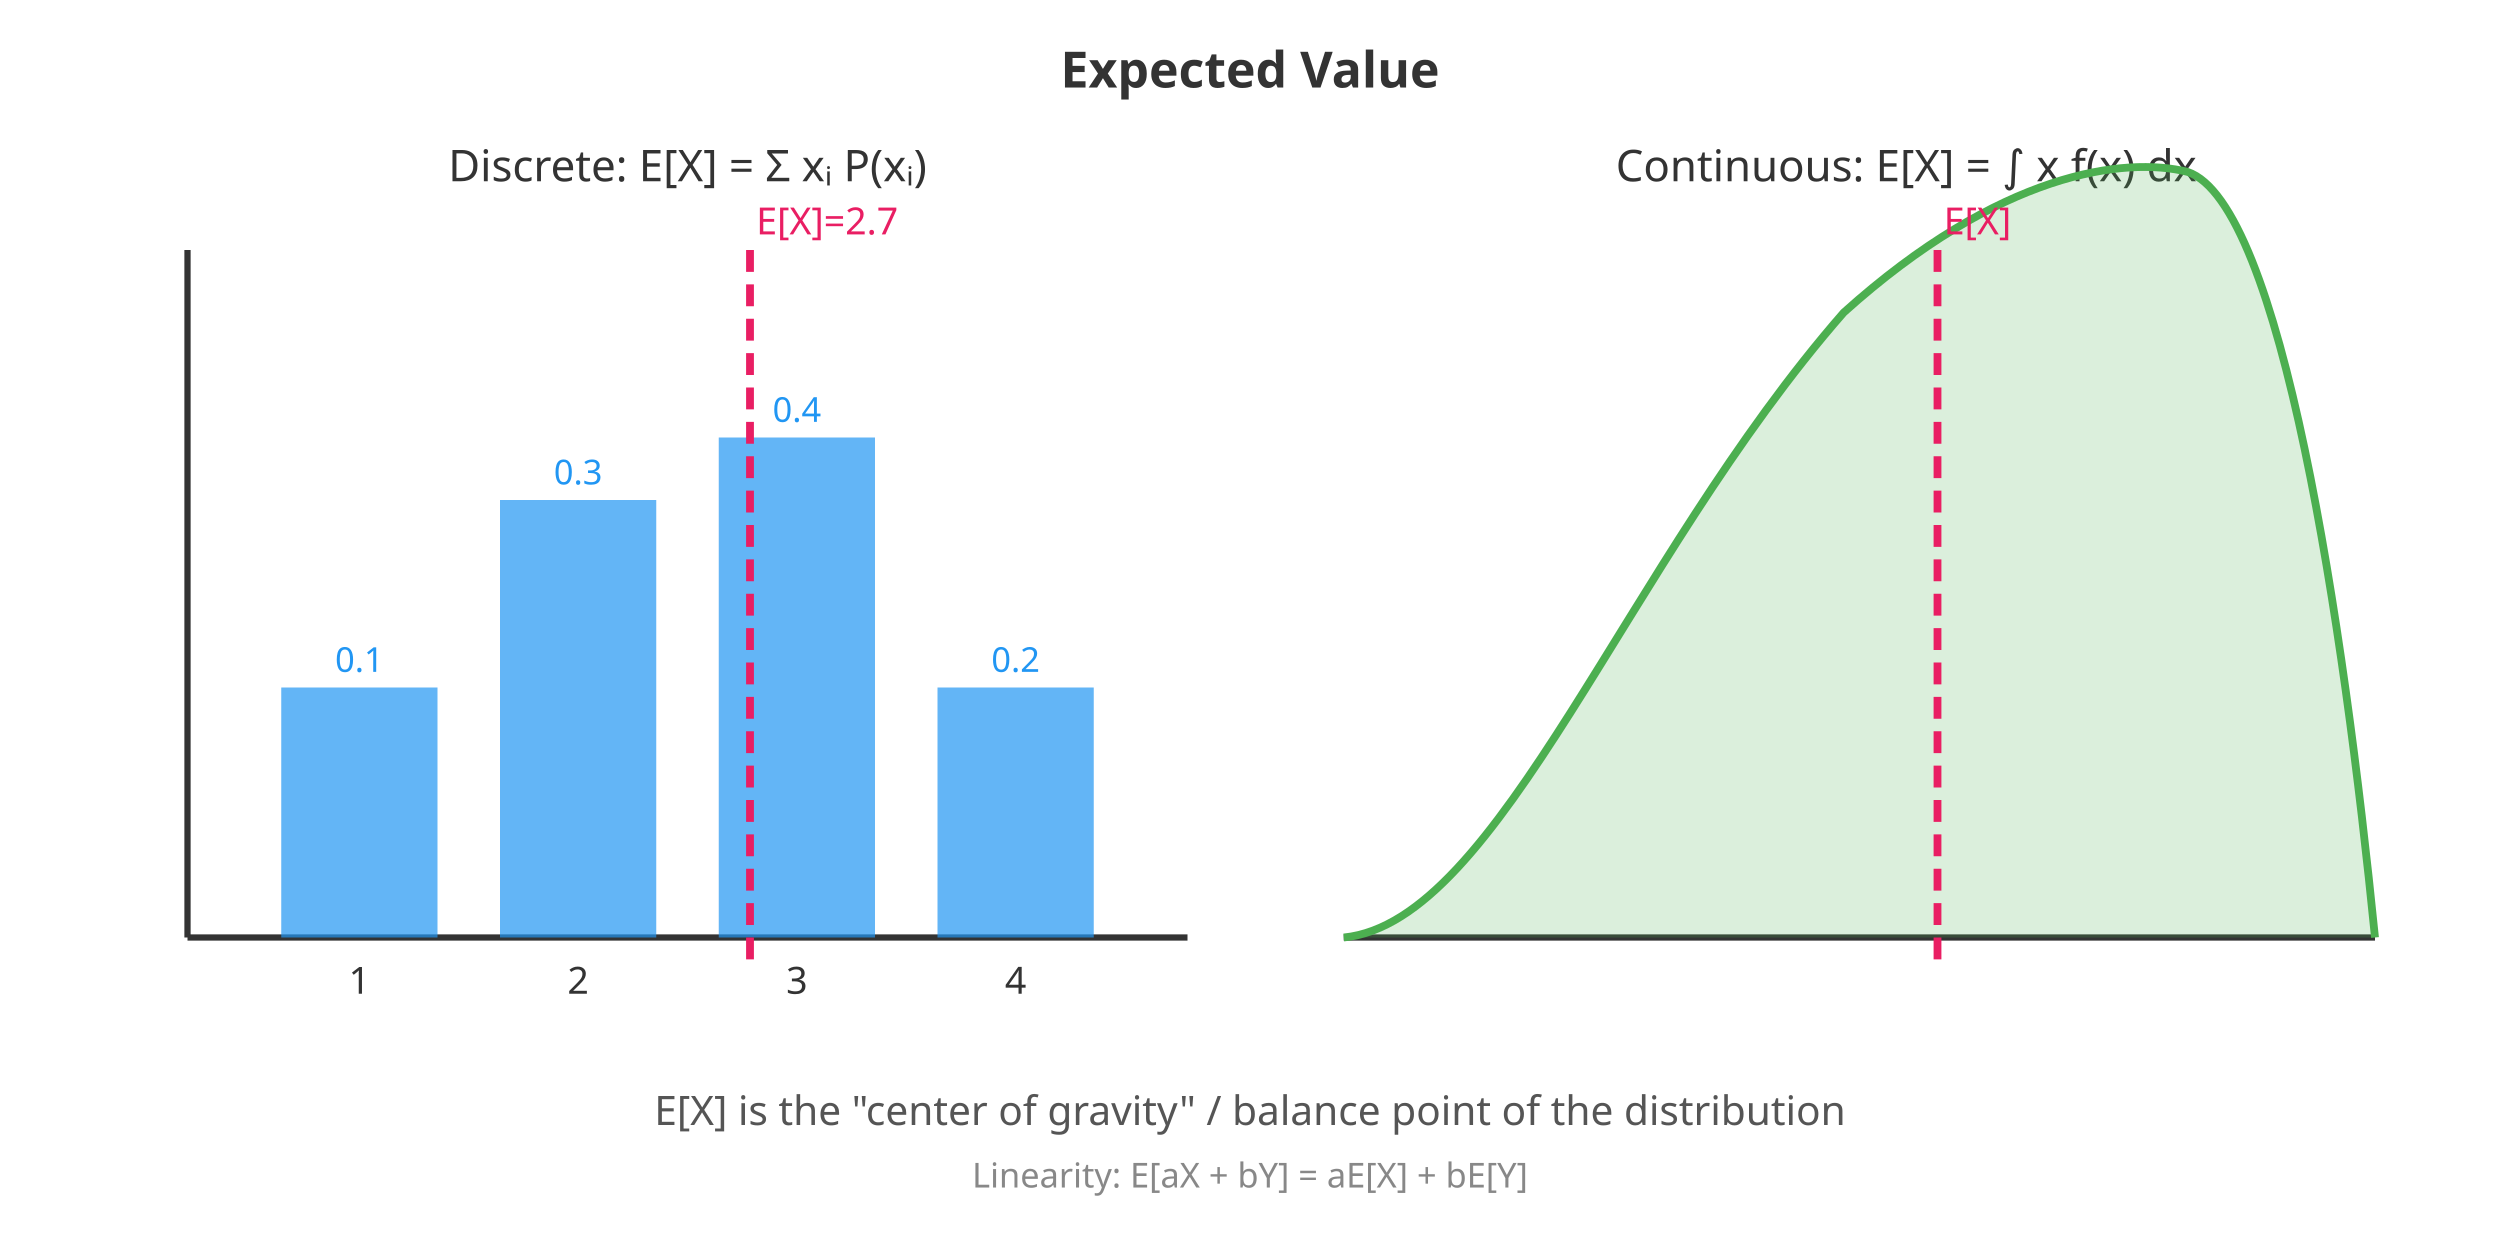
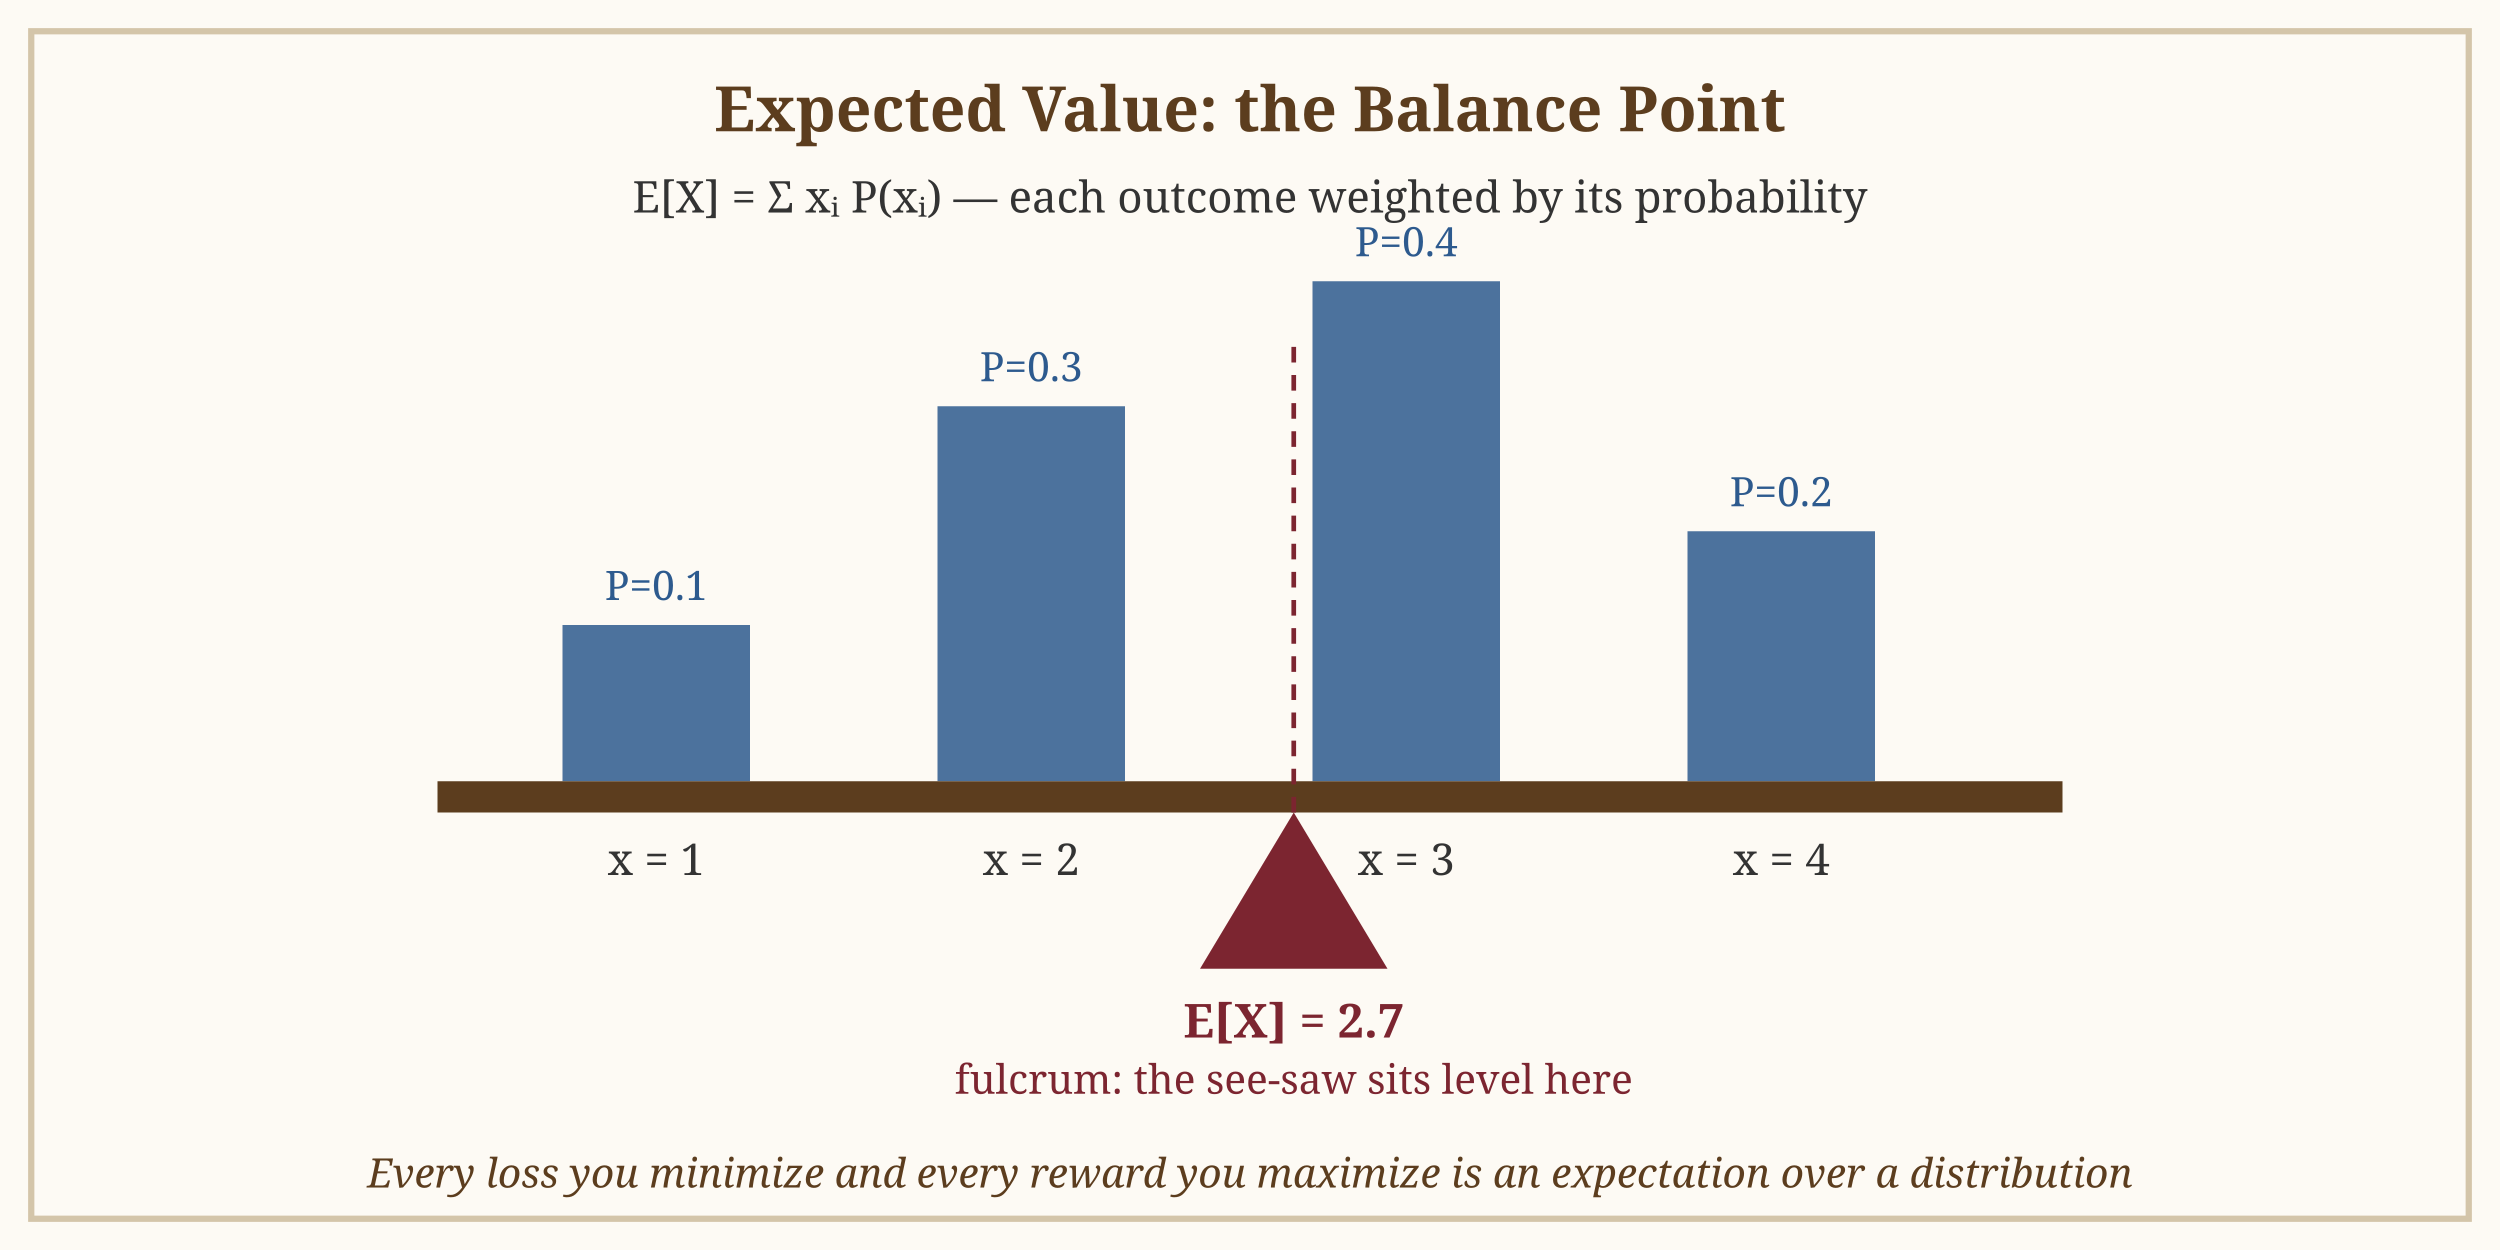
- <svg xmlns="http://www.w3.org/2000/svg" viewBox="0 0 800 400" font-family="sans-serif">
-   <rect width="800" height="400" fill="white" />
-   <text x="400" y="28" text-anchor="middle" font-size="16" fill="#333" font-weight="bold">Expected Value</text>
-   <text x="220" y="58" text-anchor="middle" font-size="14" fill="#333">Discrete: E[X] = Σ xᵢ P(xᵢ)</text>
-   <line x1="60" y1="300" x2="380" y2="300" stroke="#333" stroke-width="2" />
-   <line x1="60" y1="300" x2="60" y2="80" stroke="#333" stroke-width="2" />
-   <rect x="90" y="220" width="50" height="80" fill="#2196F3" fill-opacity="0.7" />
-   <text x="115" y="318" text-anchor="middle" font-size="12" fill="#333">1</text>
-   <text x="115" y="215" text-anchor="middle" font-size="11" fill="#2196F3">0.1</text>
-   <rect x="160" y="160" width="50" height="140" fill="#2196F3" fill-opacity="0.7" />
-   <text x="185" y="318" text-anchor="middle" font-size="12" fill="#333">2</text>
-   <text x="185" y="155" text-anchor="middle" font-size="11" fill="#2196F3">0.3</text>
-   <rect x="230" y="140" width="50" height="160" fill="#2196F3" fill-opacity="0.7" />
-   <text x="255" y="318" text-anchor="middle" font-size="12" fill="#333">3</text>
-   <text x="255" y="135" text-anchor="middle" font-size="11" fill="#2196F3">0.4</text>
-   <rect x="300" y="220" width="50" height="80" fill="#2196F3" fill-opacity="0.7" />
-   <text x="325" y="318" text-anchor="middle" font-size="12" fill="#333">4</text>
-   <text x="325" y="215" text-anchor="middle" font-size="11" fill="#2196F3">0.2</text>
-   <line x1="240" y1="80" x2="240" y2="310" stroke="#E91E63" stroke-width="2.5" stroke-dasharray="7,4" />
-   <text x="242" y="75" font-size="12" fill="#E91E63">E[X]=2.7</text>
-   <text x="610" y="58" text-anchor="middle" font-size="14" fill="#333">Continuous: E[X] = ∫ x f(x) dx</text>
-   <line x1="430" y1="300" x2="760" y2="300" stroke="#333" stroke-width="2" />
-   <path d="M430,300 C480,295 520,180 590,100 C640,55 680,50 700,55 C730,65 750,200 760,300" fill="#4CAF50" fill-opacity="0.2" stroke="#4CAF50" stroke-width="2.5" />
-   <line x1="620" y1="80" x2="620" y2="310" stroke="#E91E63" stroke-width="2.5" stroke-dasharray="7,4" />
-   <text x="622" y="75" font-size="12" fill="#E91E63">E[X]</text>
-   <text x="400" y="360" text-anchor="middle" font-size="13" fill="#555">E[X] is the "center of gravity" / balance point of the distribution</text>
-   <text x="400" y="380" text-anchor="middle" font-size="11" fill="#888">Linearity: E[aX + bY] = aE[X] + bE[Y]</text>
+ <svg xmlns="http://www.w3.org/2000/svg" viewBox="0 0 800 400">
+   <rect width="800" height="400" fill="#FDFAF4" />
+   <rect x="10" y="10" width="780" height="380" fill="none" stroke="#D4C5A9" stroke-width="2" />
+   <text x="400" y="42" text-anchor="middle" font-family="Georgia, serif" font-size="20" font-weight="bold" fill="#5C3D1E">Expected Value: the Balance Point</text>
+   <text x="400" y="68" text-anchor="middle" font-family="Georgia, serif" font-size="14" fill="#333">E[X] = Σ xᵢ P(xᵢ) — each outcome weighted by its probability</text>
+   <rect x="180" y="200" width="60" height="50" fill="#2D5A8E" opacity="0.85" />
+   <rect x="300" y="130" width="60" height="120" fill="#2D5A8E" opacity="0.85" />
+   <rect x="420" y="90" width="60" height="160" fill="#2D5A8E" opacity="0.85" />
+   <rect x="540" y="170" width="60" height="80" fill="#2D5A8E" opacity="0.85" />
+   <text x="210" y="192" text-anchor="middle" font-family="Georgia, serif" font-size="13" fill="#2D5A8E">P=0.1</text>
+   <text x="330" y="122" text-anchor="middle" font-family="Georgia, serif" font-size="13" fill="#2D5A8E">P=0.3</text>
+   <text x="450" y="82" text-anchor="middle" font-family="Georgia, serif" font-size="13" fill="#2D5A8E">P=0.4</text>
+   <text x="570" y="162" text-anchor="middle" font-family="Georgia, serif" font-size="13" fill="#2D5A8E">P=0.2</text>
+   <rect x="140" y="250" width="520" height="10" fill="#5C3D1E" />
+   <text x="210" y="280" text-anchor="middle" font-family="Georgia, serif" font-size="14" fill="#333">x = 1</text>
+   <text x="330" y="280" text-anchor="middle" font-family="Georgia, serif" font-size="14" fill="#333">x = 2</text>
+   <text x="450" y="280" text-anchor="middle" font-family="Georgia, serif" font-size="14" fill="#333">x = 3</text>
+   <text x="570" y="280" text-anchor="middle" font-family="Georgia, serif" font-size="14" fill="#333">x = 4</text>
+   <path d="M414,260 L384,310 L444,310 Z" fill="#7C2530" />
+   <line x1="414" y1="260" x2="414" y2="110" stroke="#7C2530" stroke-width="1.5" stroke-dasharray="5,4" />
+   <text x="414" y="332" text-anchor="middle" font-family="Georgia, serif" font-size="15" font-weight="bold" fill="#7C2530">E[X] = 2.7</text>
+   <text x="414" y="350" text-anchor="middle" font-family="Georgia, serif" font-size="13" fill="#7C2530">fulcrum: the see-saw sits level here</text>
+   <text x="400" y="380" text-anchor="middle" font-family="Georgia, serif" font-size="13" font-style="italic" fill="#5C3D1E">Every loss you minimize and every reward you maximize is an expectation over a distribution</text>
</svg>
